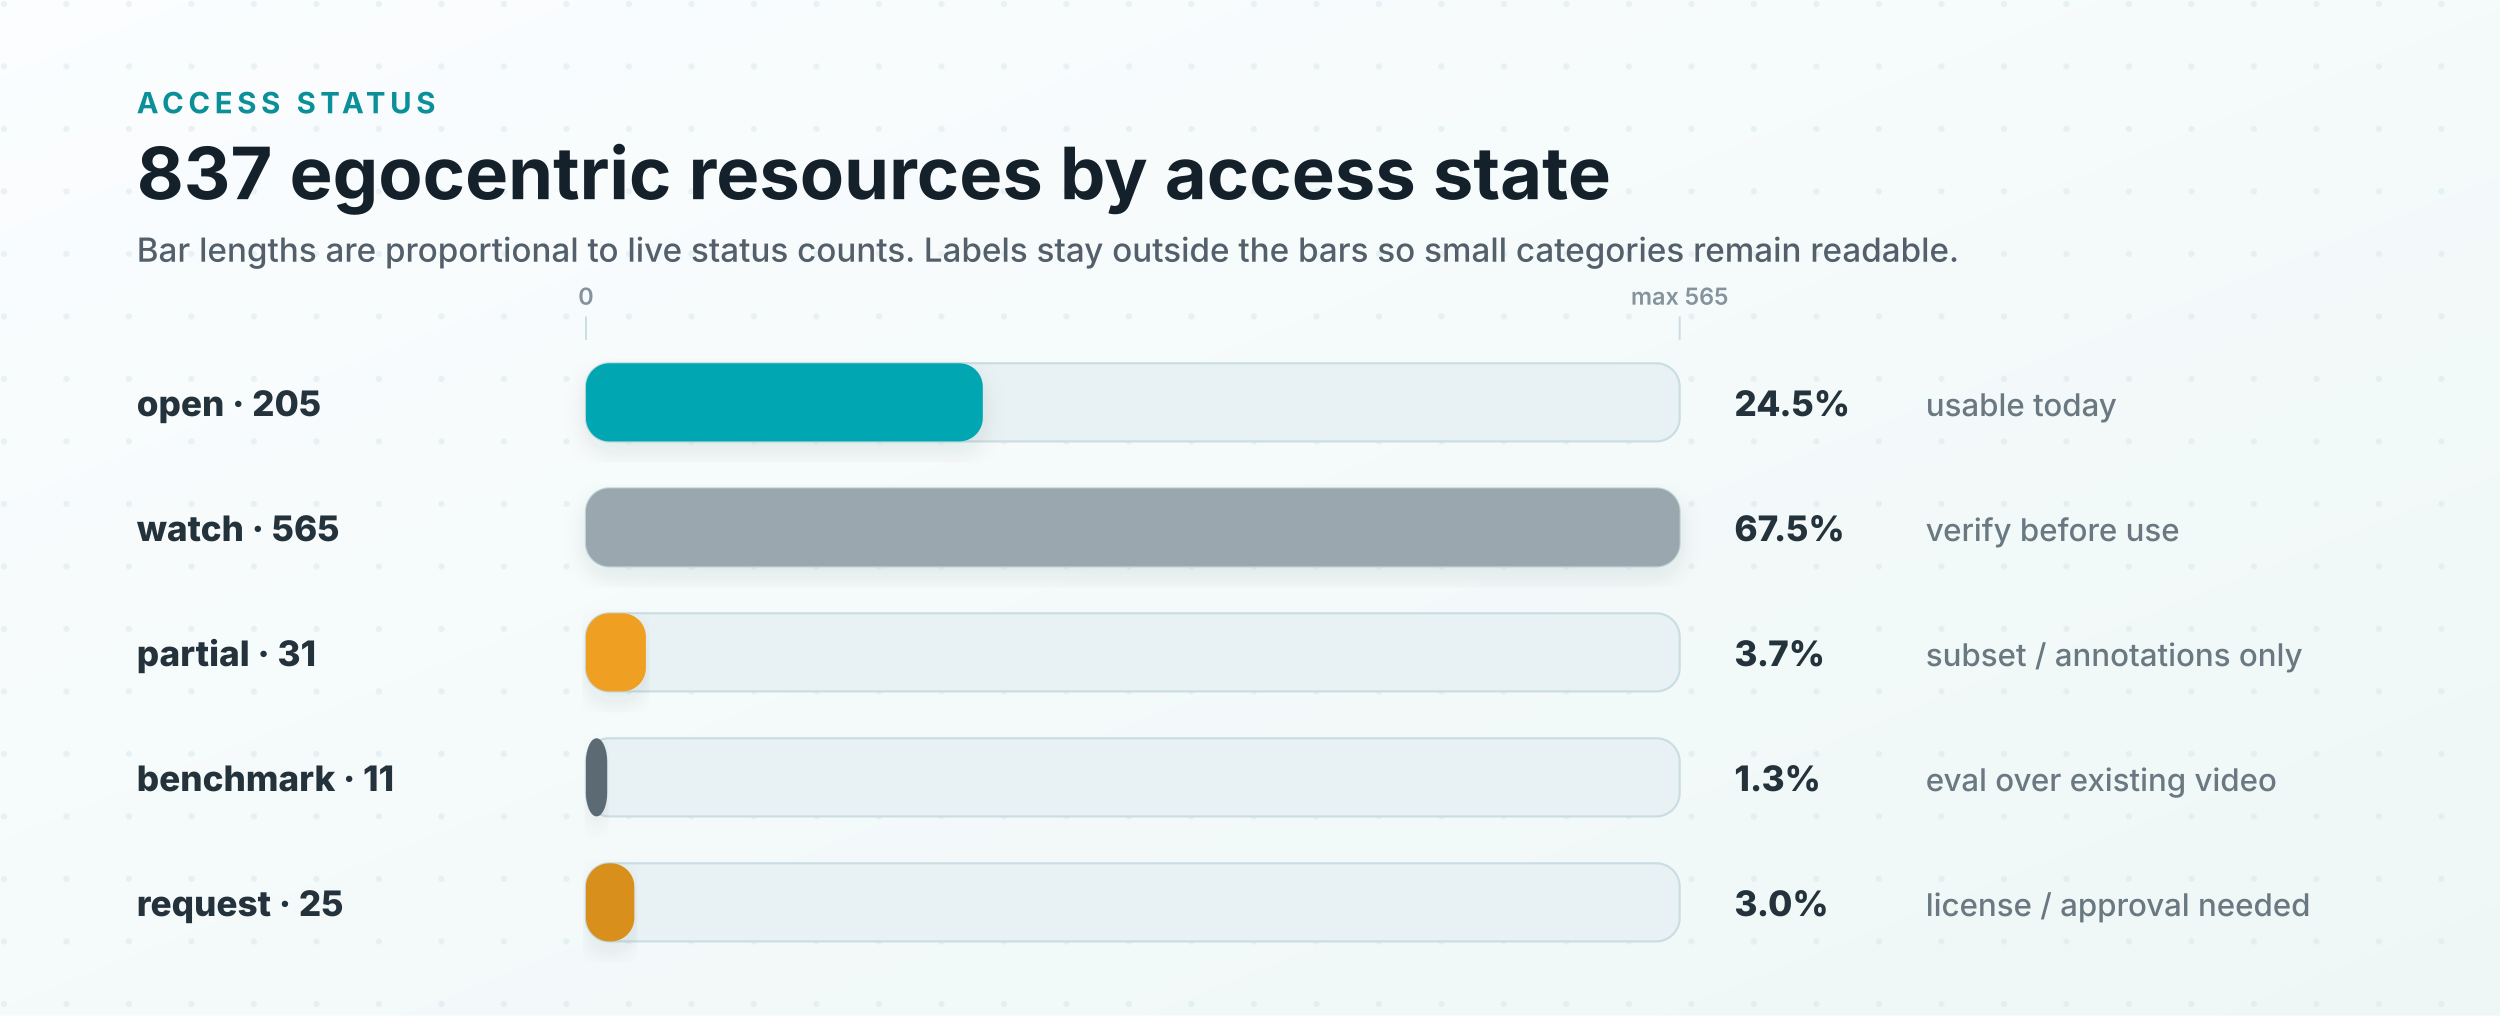
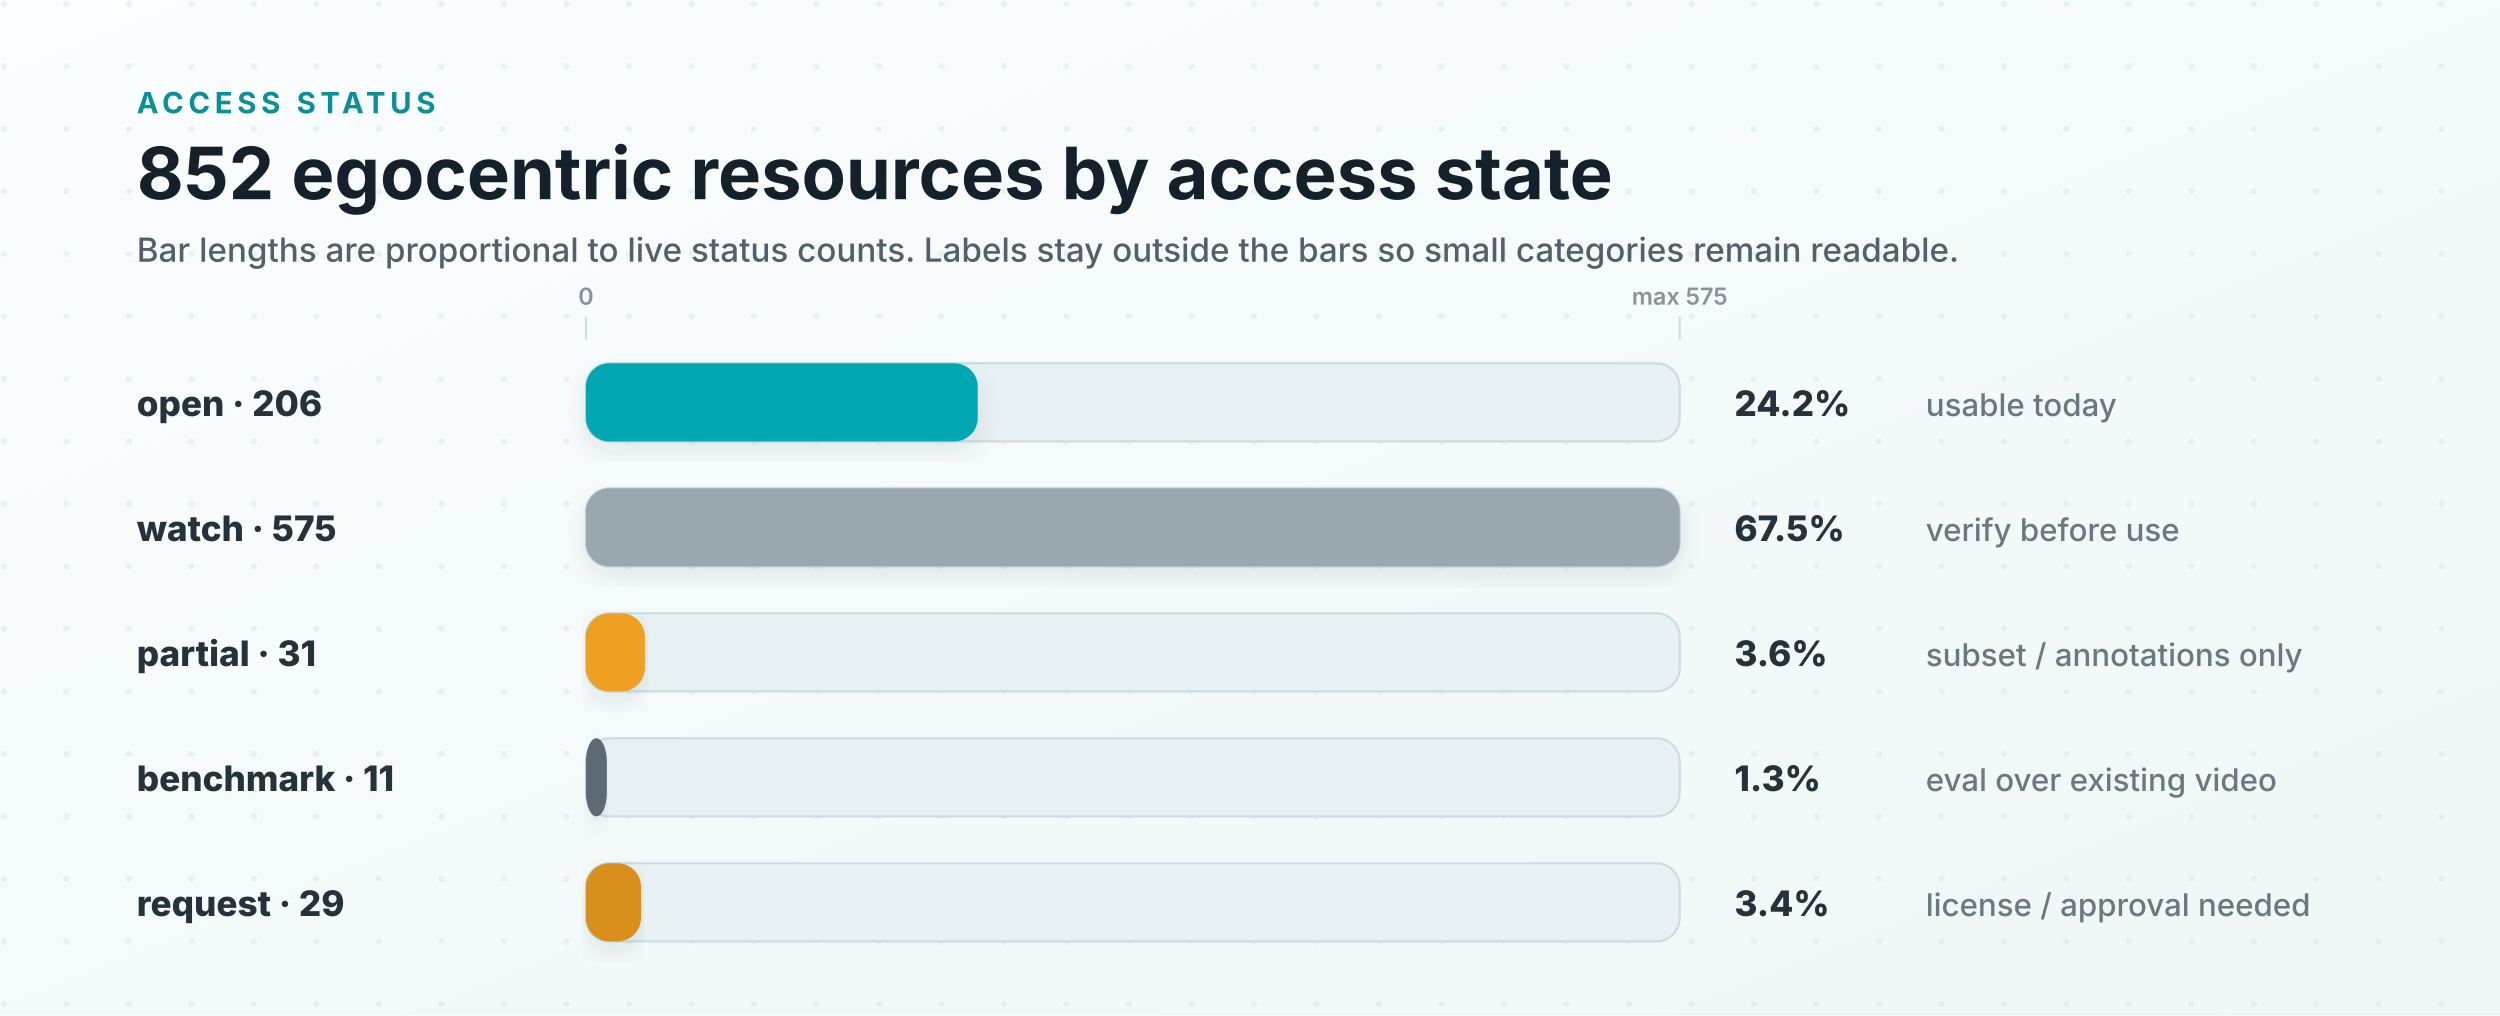
<svg xmlns="http://www.w3.org/2000/svg" viewBox="0 0 1280 520" role="img" aria-labelledby="title desc">
  <defs>
    <linearGradient id="bg" x1="0" x2="1" y1="0" y2="1">
      <stop offset="0" stop-color="#fbfdff" />
      <stop offset="1" stop-color="#eef7f6" />
    </linearGradient>
    <pattern id="dots" width="32" height="32" patternUnits="userSpaceOnUse">
      <circle cx="2" cy="2" r="1.6" fill="#cfe0e4" opacity="0.4" />
    </pattern>
    <filter id="shadow" x="-6%" y="-18%" width="112%" height="145%">
      <feDropShadow dx="0" dy="5" stdDeviation="6" flood-color="#0f2a33" flood-opacity="0.10" />
    </filter>
    <style>
      .ink { fill: #14212b; }
      .kicker { font: 700 15px system-ui, -apple-system, "Segoe UI", sans-serif; fill: #0b8f98; letter-spacing: .16em; }
      .title { font: 700 37px system-ui, -apple-system, "Segoe UI", sans-serif; }
      .subtitle { font: 500 17px system-ui, -apple-system, "Segoe UI", sans-serif; fill: #53606b; }
      .rowlabel { font: 760 18px system-ui, -apple-system, "Segoe UI", sans-serif; fill: #24323c; }
      .value { font: 760 18px system-ui, -apple-system, "Segoe UI", sans-serif; fill: #24323c; }
      .gloss { font: 520 16px system-ui, -apple-system, "Segoe UI", sans-serif; fill: #6a7882; }
      .rail { fill: #e8f1f3; stroke: #c9dde2; stroke-width: 1.1; }
      .fill { filter: url(#shadow); }
      .scale { font: 620 12px system-ui, -apple-system, "Segoe UI", sans-serif; fill: #85939c; }
      .tick { stroke: #c9dde2; stroke-width: 1; }
    </style>
  </defs>
  <rect width="1280" height="520" fill="url(#bg)" />
  <rect width="1280" height="520" fill="url(#dots)" />
  <text class="kicker" x="70" y="58">ACCESS STATUS</text>
-   <text class="title ink" x="70" y="102">837 egocentric resources by access state</text>
+   <text class="title ink" x="70" y="102">852 egocentric resources by access state</text>
  <text class="subtitle" x="70" y="134">Bar lengths are proportional to live status counts. Labels stay outside the bars so small categories remain readable.</text>
  <line class="tick" x1="300" y1="162" x2="300" y2="174" />
  <line class="tick" x1="860.0" y1="162" x2="860.0" y2="174" />
  <text class="scale" x="300" y="156" text-anchor="middle">0</text>
-   <text class="scale" x="860.0" y="156" text-anchor="middle">max 565</text>
+   <text class="scale" x="860.0" y="156" text-anchor="middle">max 575</text>
  <g>
-     <text class="rowlabel" x="70" y="213">open · 205</text>
+     <text class="rowlabel" x="70" y="213">open · 206</text>
    <rect class="rail" x="300" y="186" width="560" height="40" rx="12" />
-     <rect class="fill" x="300" y="186" width="203.2" height="40" rx="12" fill="#00a6b2" />
-     <text class="value" x="888.0" y="213">24.5%</text>
+     <rect class="fill" x="300" y="186" width="200.6" height="40" rx="12" fill="#00a6b2" />
+     <text class="value" x="888.0" y="213">24.2%</text>
    <text class="gloss" x="986.0" y="213">usable today</text>
  </g>
  <g>
-     <text class="rowlabel" x="70" y="277">watch · 565</text>
+     <text class="rowlabel" x="70" y="277">watch · 575</text>
    <rect class="rail" x="300" y="250" width="560" height="40" rx="12" />
    <rect class="fill" x="300" y="250" width="560" height="40" rx="12" fill="#9aa7af" />
    <text class="value" x="888.0" y="277">67.5%</text>
    <text class="gloss" x="986.0" y="277">verify before use</text>
  </g>
  <g>
    <text class="rowlabel" x="70" y="341">partial · 31</text>
    <rect class="rail" x="300" y="314" width="560" height="40" rx="12" />
-     <rect class="fill" x="300" y="314" width="30.7" height="40" rx="12" fill="#ef9f24" />
-     <text class="value" x="888.0" y="341">3.7%</text>
+     <rect class="fill" x="300" y="314" width="30.2" height="40" rx="12" fill="#ef9f24" />
+     <text class="value" x="888.0" y="341">3.6%</text>
    <text class="gloss" x="986.0" y="341">subset / annotations only</text>
  </g>
  <g>
    <text class="rowlabel" x="70" y="405">benchmark · 11</text>
    <rect class="rail" x="300" y="378" width="560" height="40" rx="12" />
-     <rect class="fill" x="300" y="378" width="10.9" height="40" rx="12" fill="#5b6b73" />
+     <rect class="fill" x="300" y="378" width="10.7" height="40" rx="12" fill="#5b6b73" />
    <text class="value" x="888.0" y="405">1.3%</text>
    <text class="gloss" x="986.0" y="405">eval over existing video</text>
  </g>
  <g>
-     <text class="rowlabel" x="70" y="469">request · 25</text>
+     <text class="rowlabel" x="70" y="469">request · 29</text>
    <rect class="rail" x="300" y="442" width="560" height="40" rx="12" />
-     <rect class="fill" x="300" y="442" width="24.8" height="40" rx="12" fill="#d98f1f" />
-     <text class="value" x="888.0" y="469">3.0%</text>
+     <rect class="fill" x="300" y="442" width="28.2" height="40" rx="12" fill="#d98f1f" />
+     <text class="value" x="888.0" y="469">3.4%</text>
    <text class="gloss" x="986.0" y="469">license / approval needed</text>
  </g>
</svg>
